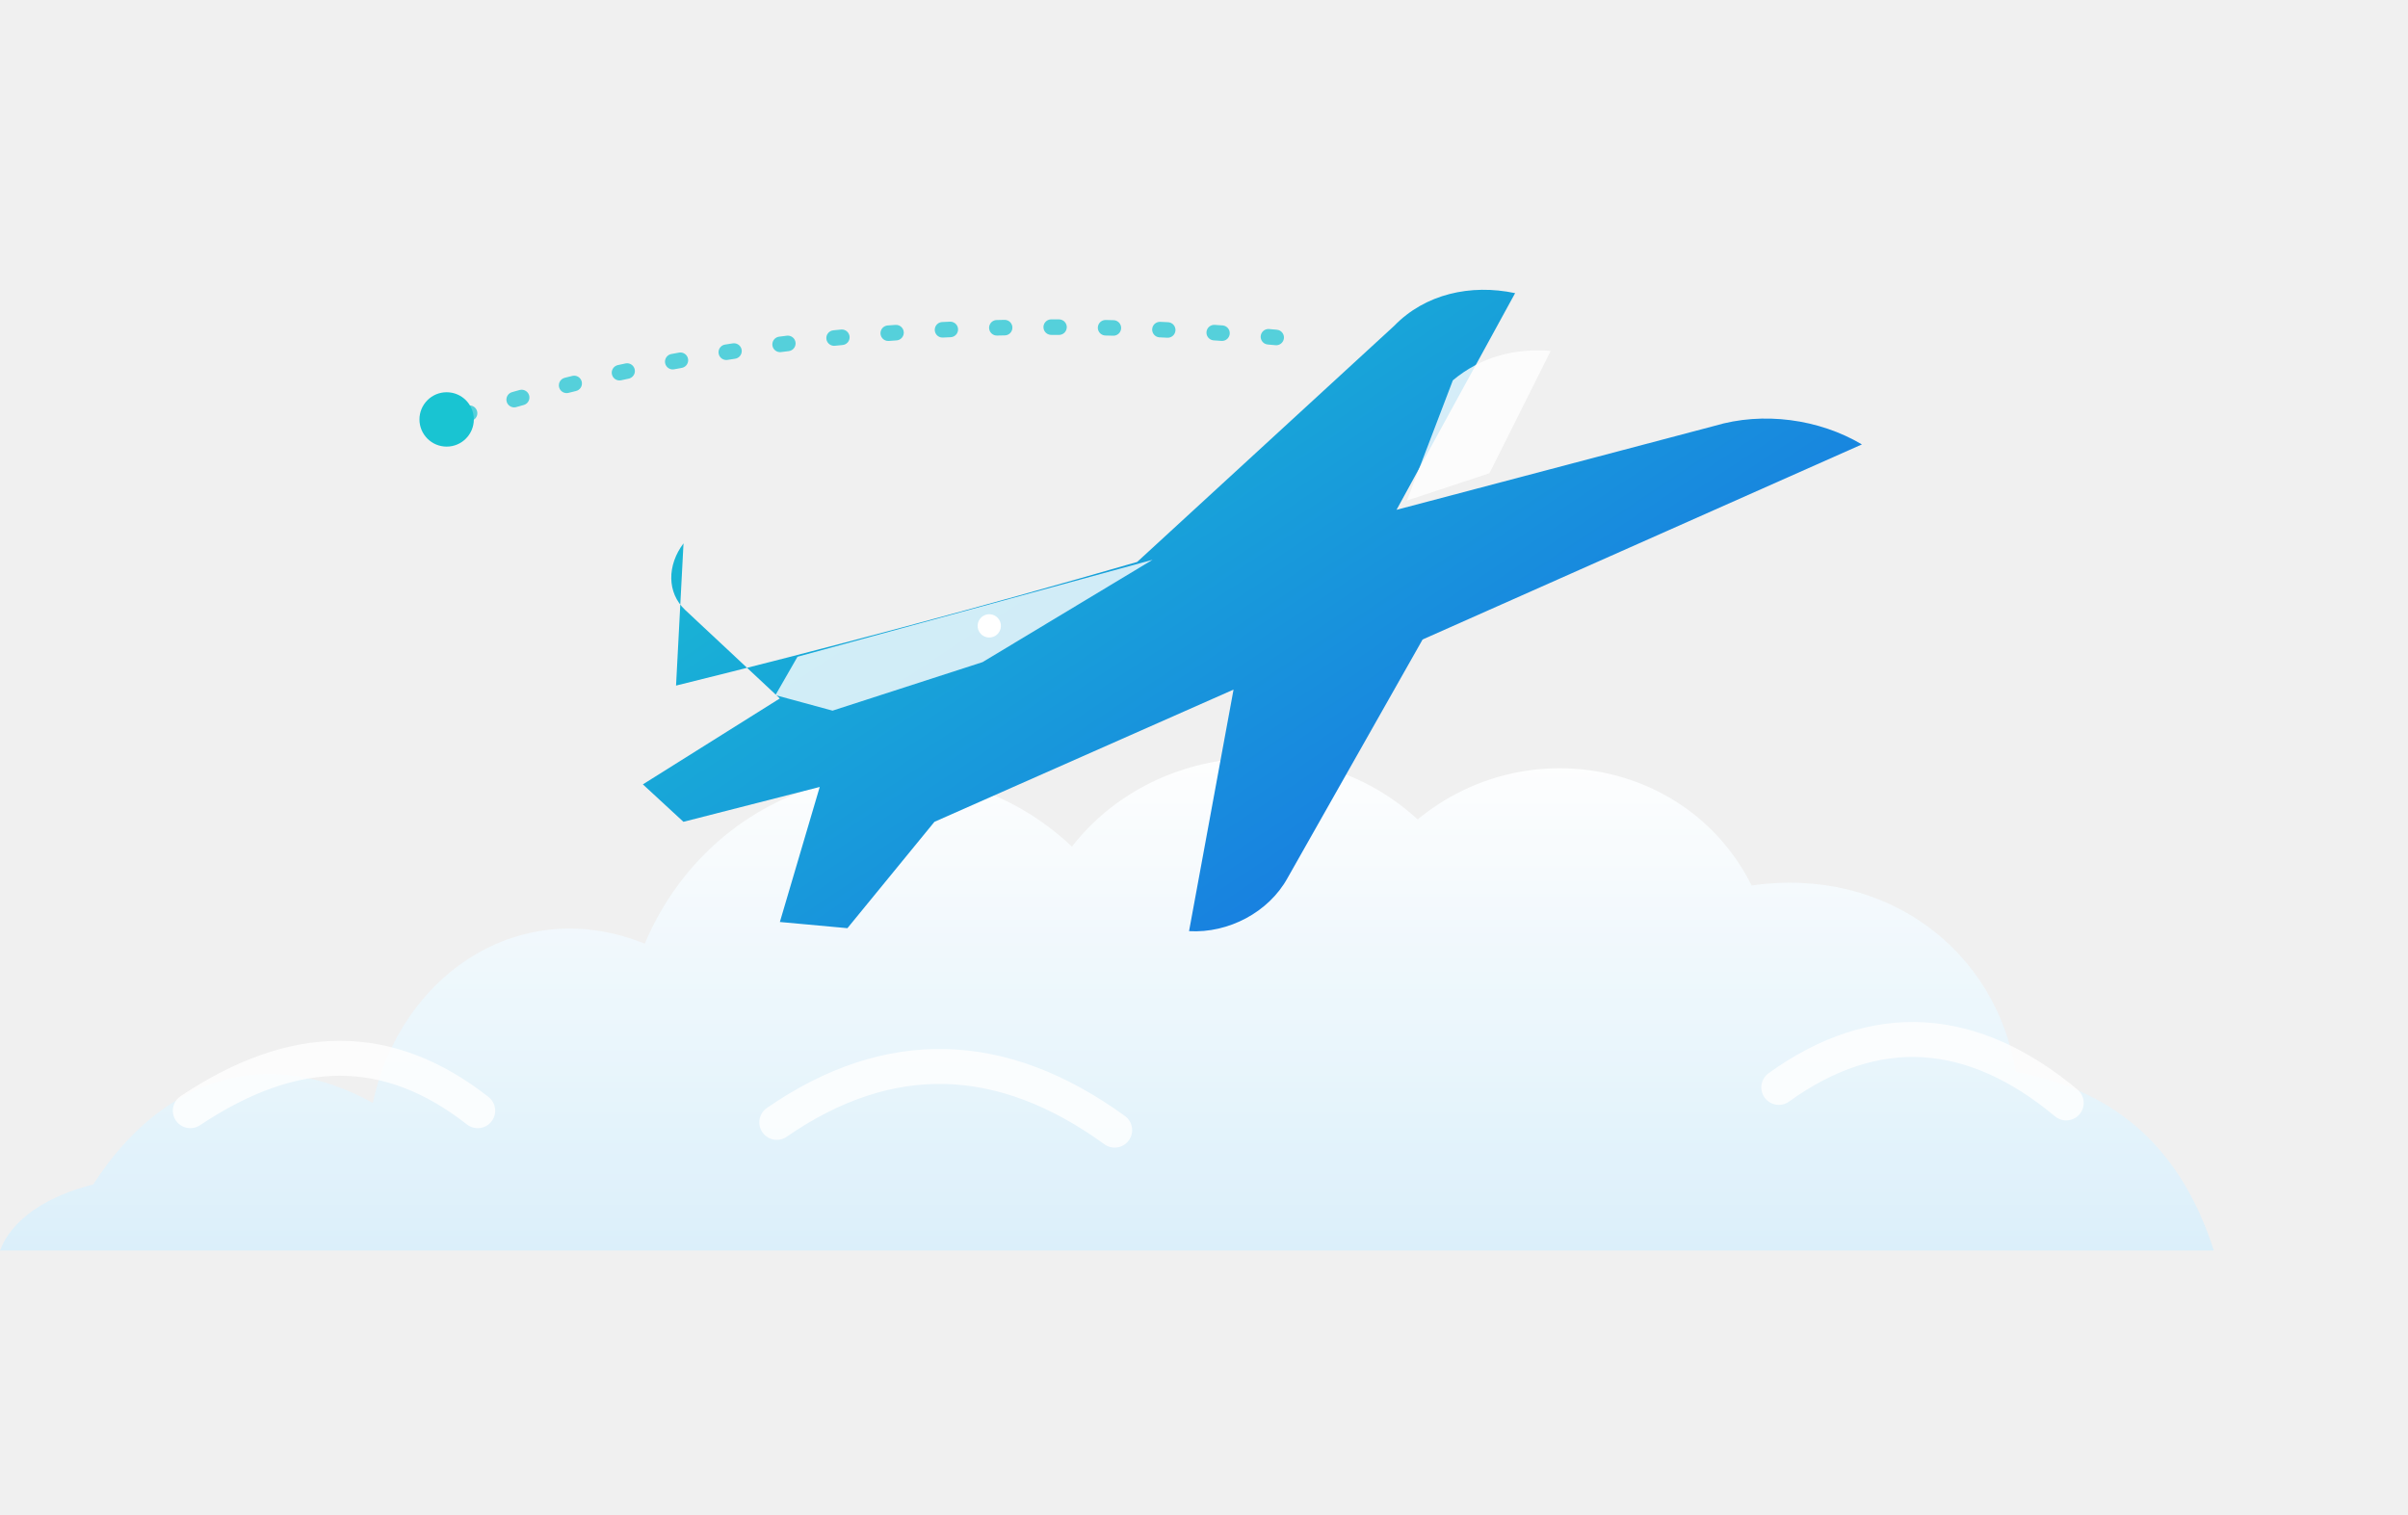
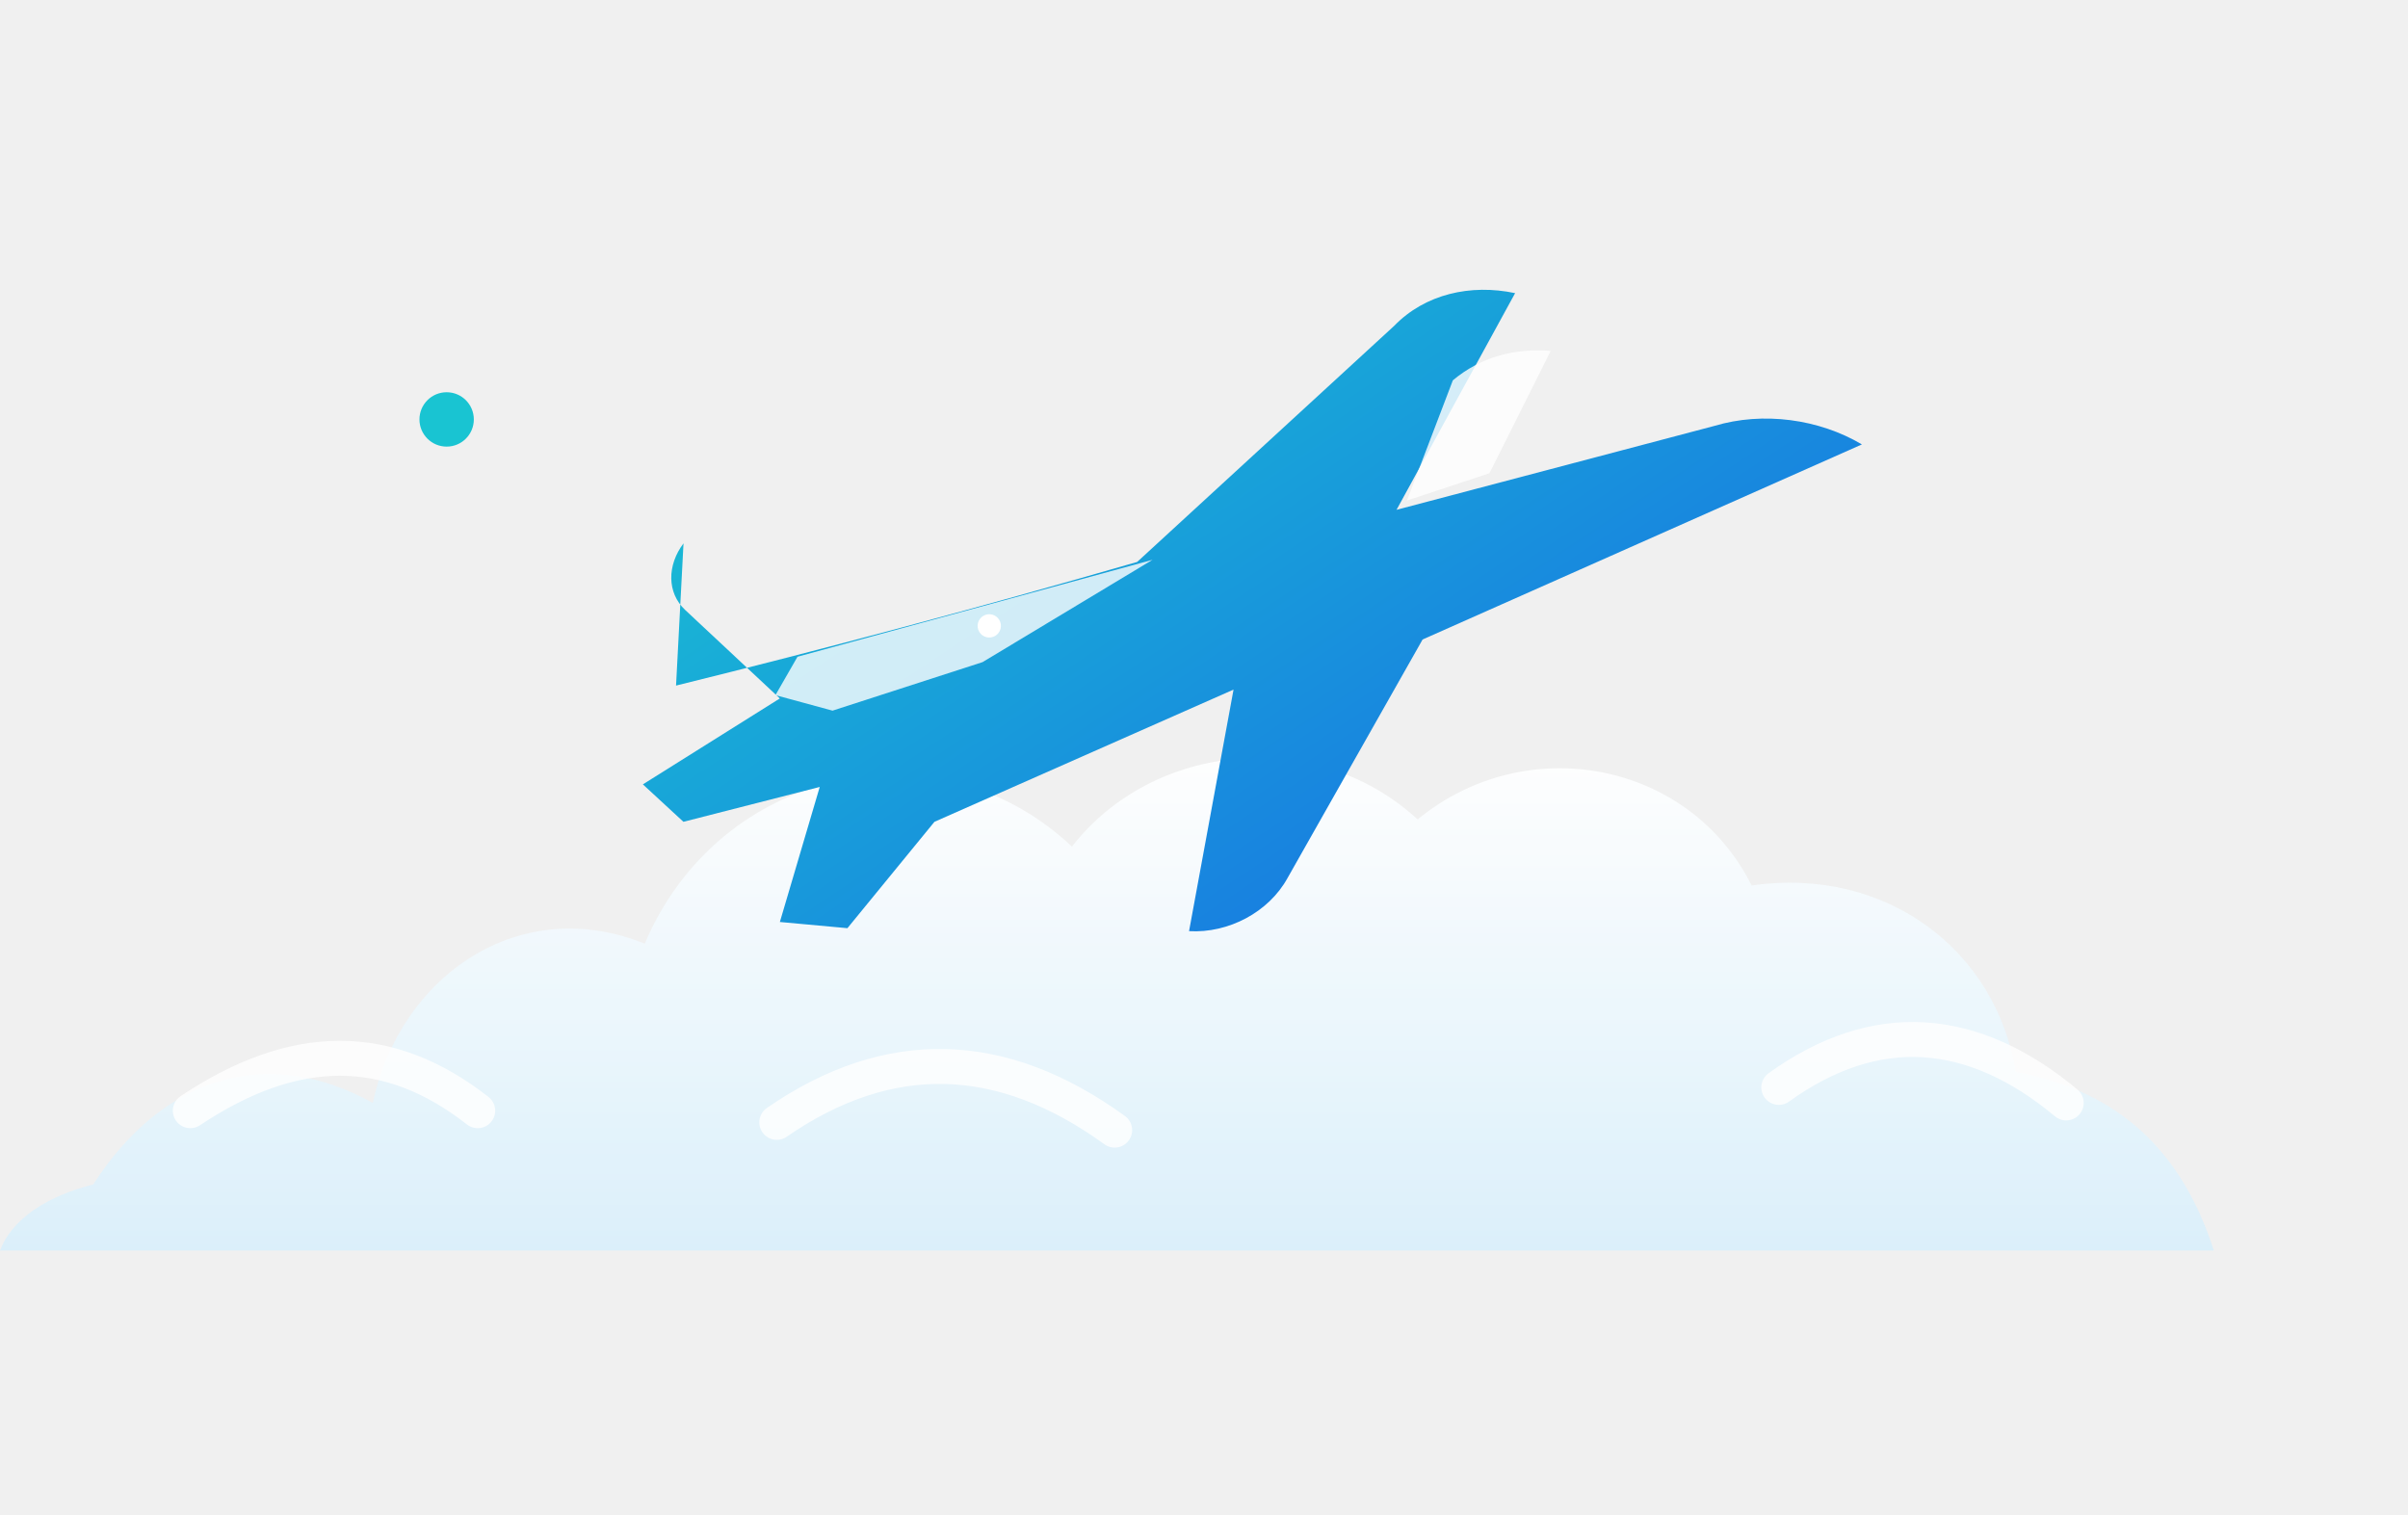
<svg xmlns="http://www.w3.org/2000/svg" viewBox="0 0 620 390" role="img" aria-labelledby="title">
  <defs>
    <linearGradient id="plane" x1="0" x2="1" y1="0" y2="1">
      <stop offset="0" stop-color="#19c4d2" />
      <stop offset="1" stop-color="#1768e5" />
    </linearGradient>
    <linearGradient id="cloud" x1="0" x2="0" y1="0" y2="1">
      <stop offset="0" stop-color="#fff" />
      <stop offset="1" stop-color="#d9effb" />
    </linearGradient>
  </defs>
  <path d="M24 305c18-28 45-36 72-21 7-33 38-54 70-41 19-45 75-58 110-25 21-27 63-31 89-7 28-23 70-15 86 17 35-5 63 17 68 48 27 5 43 21 51 46H0c3-8 12-14 24-17Z" fill="url(#cloud)" opacity=".92" />
-   <path d="M119 107c71-23 145-27 221-19" fill="none" stroke="#19c4d2" stroke-linecap="round" stroke-dasharray="2 12" stroke-width="4" opacity=".72" />
  <circle cx="115" cy="108" r="7" fill="#19c4d2" />
  <g transform="translate(152 81) rotate(-8 175 70)">
    <path d="M20 74c39-4 80-9 122-15L216 8c9-7 21-8 32-4l-38 51 84-10c13-2 27 2 37 10l-119 34-43 56c-6 8-17 12-27 10l20-60-81 23-26 24-17-4 15-33-36 4-9-11 38-17-21-26c-4-5-3-12 2-17Z" fill="url(#plane)" />
    <path d="m52 71 94-12-47 20-40 7-14-6 7-9Z" fill="#fff" opacity=".8" />
    <path d="m229 24-16 29 22-4 20-29c-9-2-18-1-26 4Z" fill="#fff" opacity=".82" />
    <circle cx="102" cy="70" r="3" fill="#fff" />
  </g>
  <path d="M49 286c27-18 51-18 74 0m77 3c29-20 58-19 87 2m171-11c25-18 50-16 74 4" fill="none" stroke="#fff" stroke-linecap="round" stroke-width="9" opacity=".8" />
</svg>
